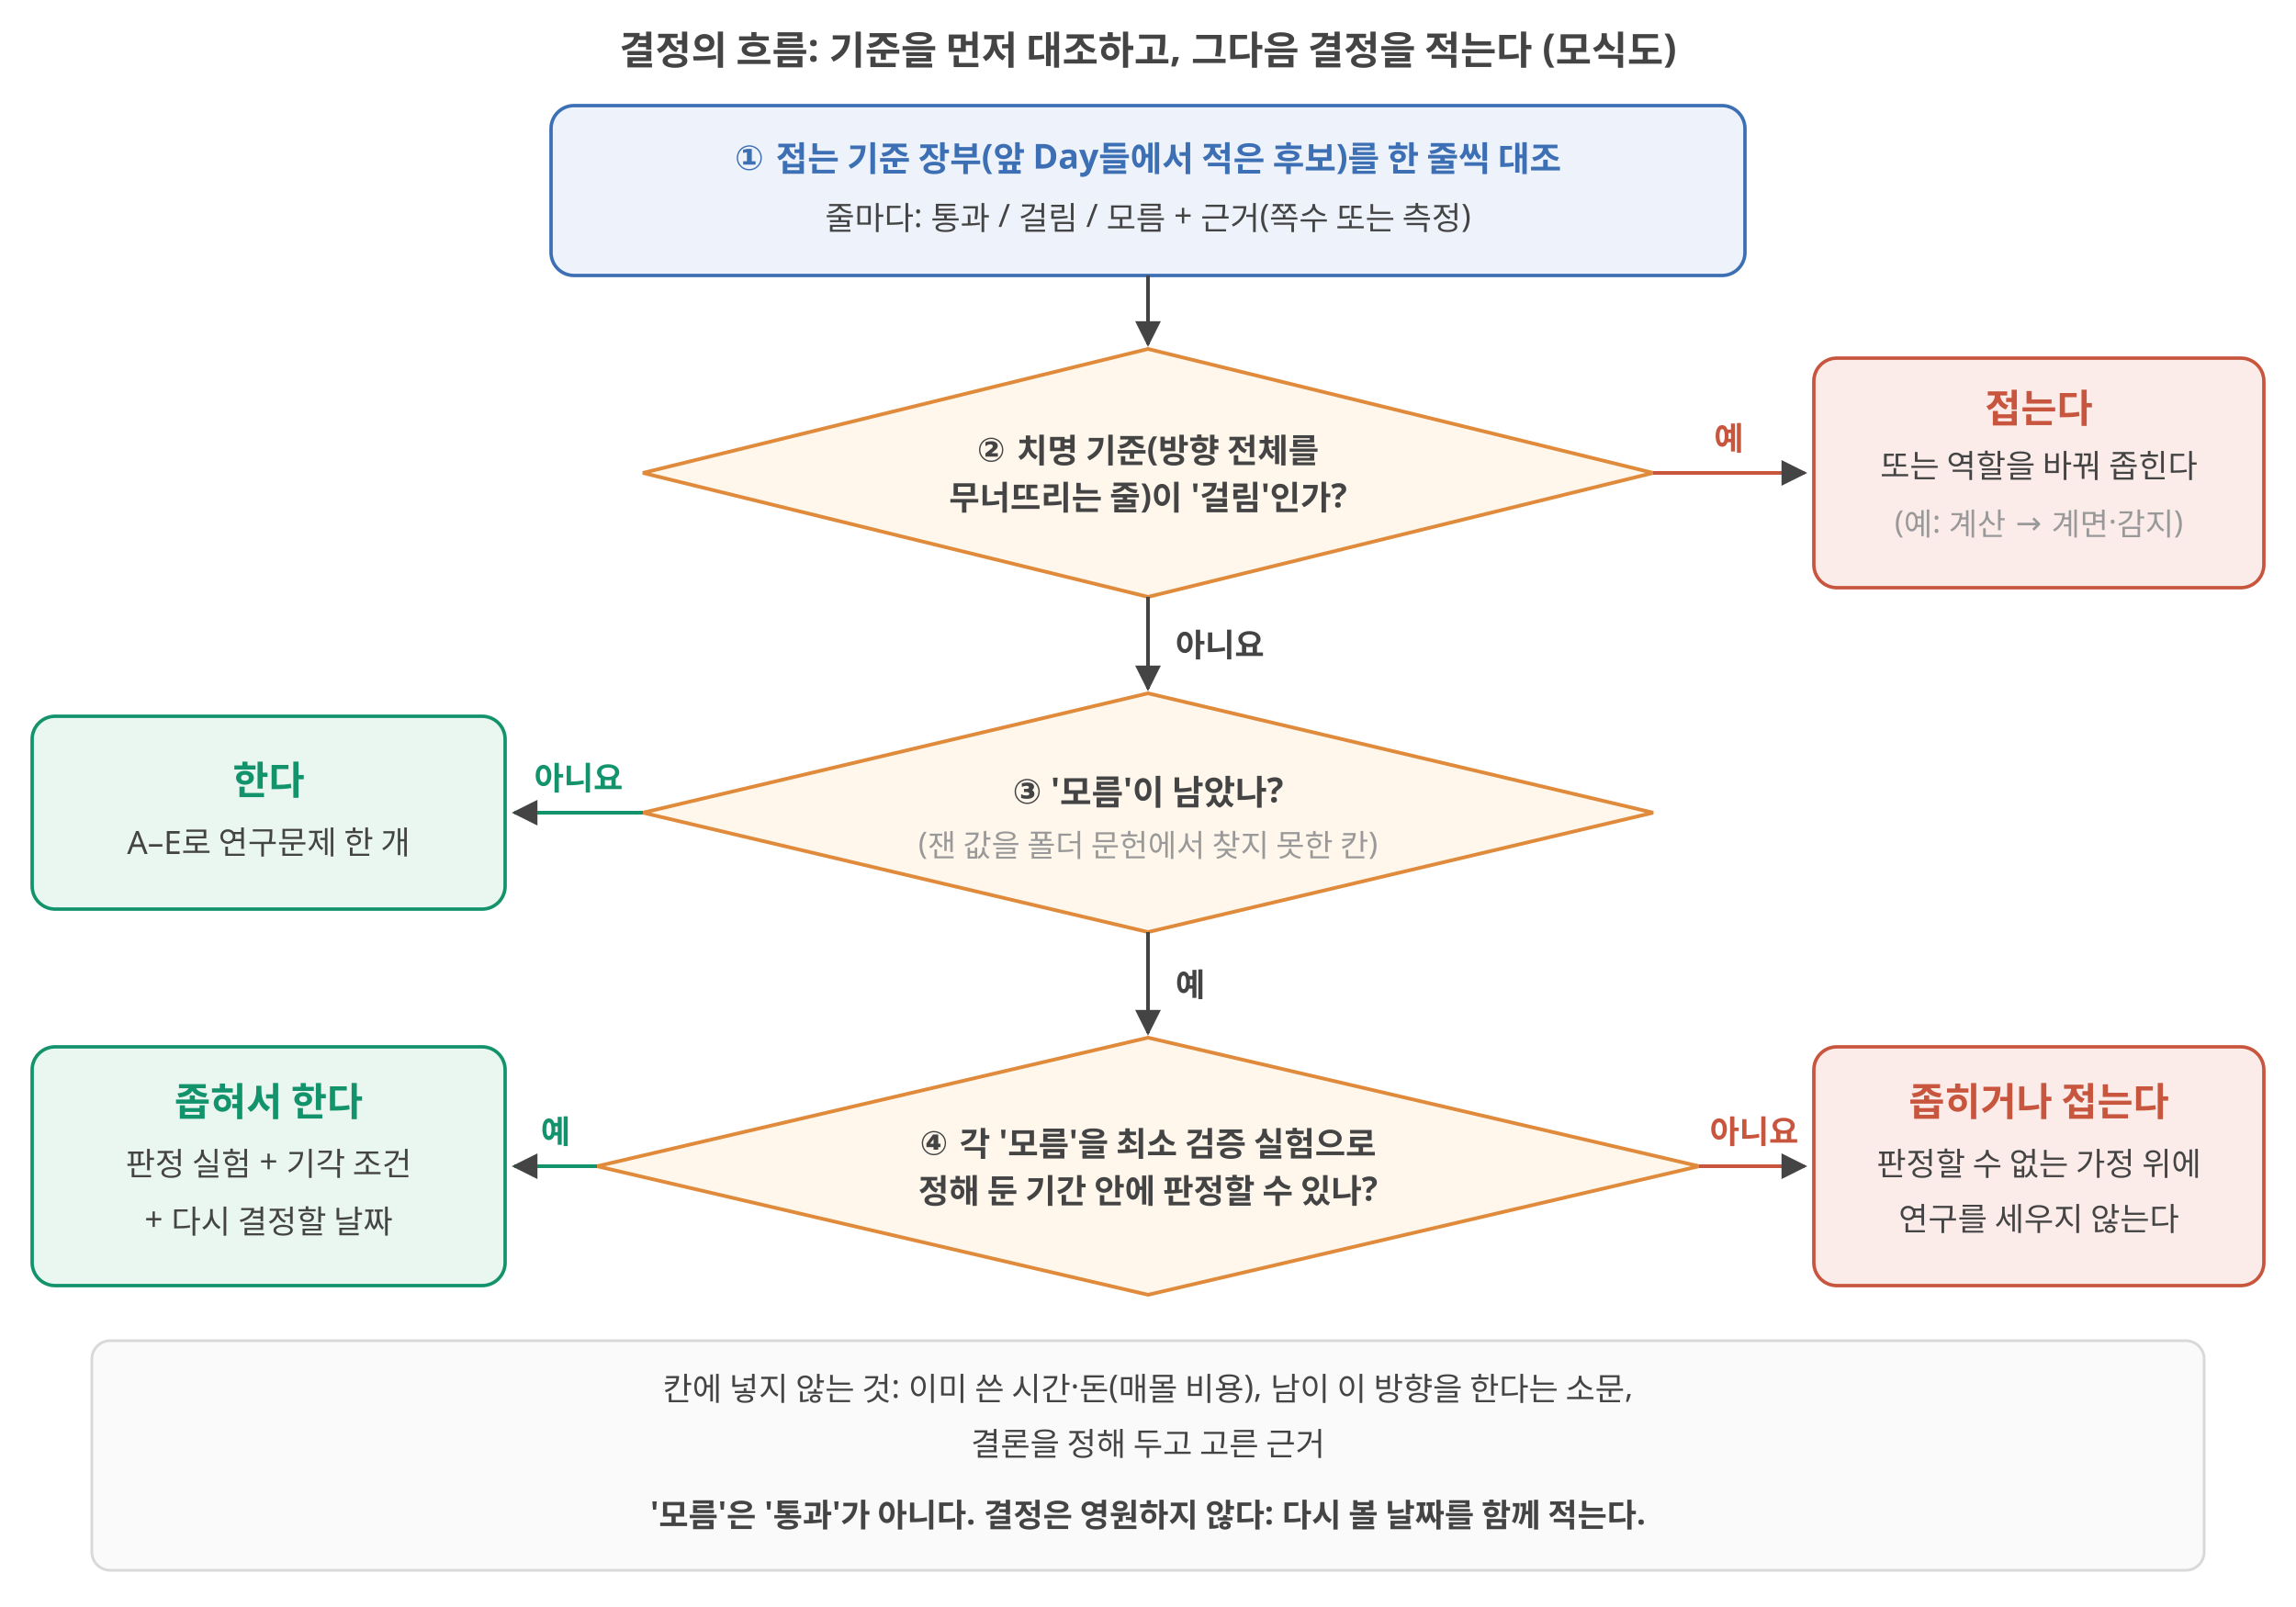
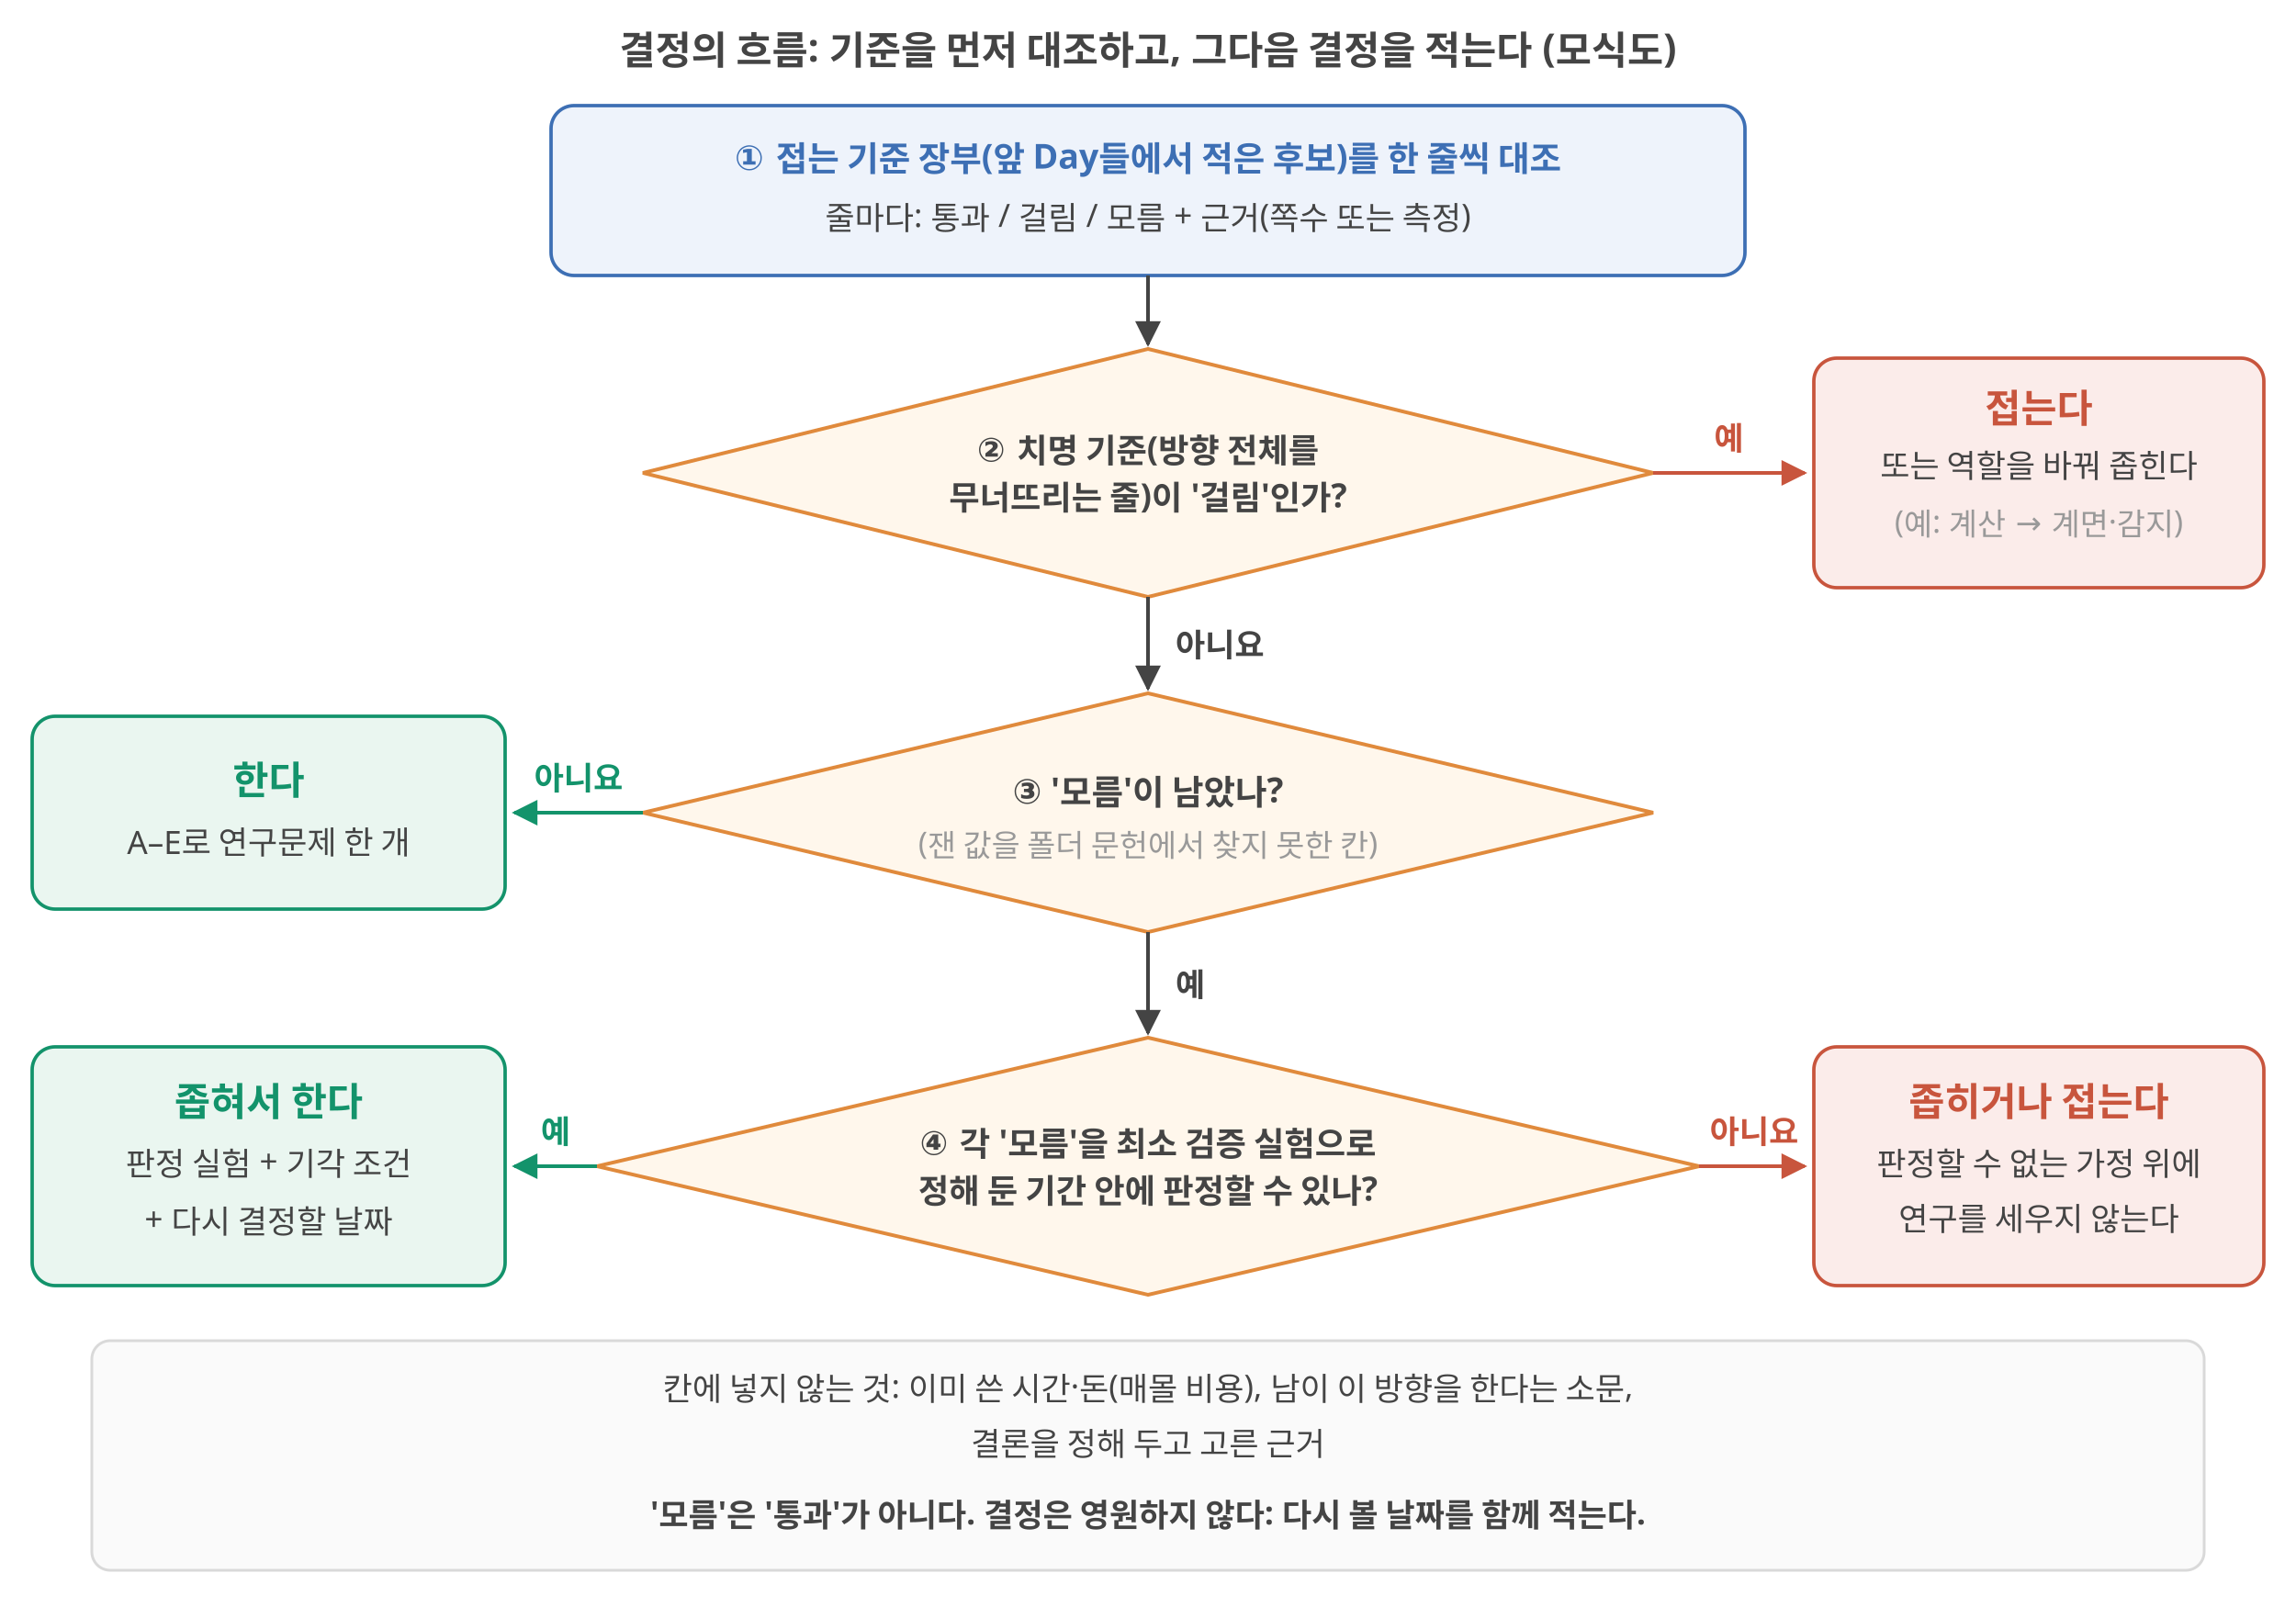
<svg xmlns="http://www.w3.org/2000/svg" viewBox="0 0 1000 700" width="100%" font-family="Noto Sans KR, Malgun Gothic, sans-serif" font-size="13" fill="#444">
  <rect x="0" y="0" width="1000" height="700" fill="#fff" />
  <defs>
    <marker id="arr" viewBox="0 0 10 10" refX="9" refY="5" markerWidth="7" markerHeight="7" orient="auto-start-reverse">
      <path d="M0,0 L10,5 L0,10 z" fill="#444" />
+     </marker>
+     <marker id="arr-cc8553d" viewBox="0 0 10 10" refX="9" refY="5" markerWidth="7" markerHeight="7" orient="auto-start-reverse">
+       <path d="M0,0 L10,5 L0,10 z" fill="#c8553d" />
+     </marker>
+     <marker id="arr-c13936b" viewBox="0 0 10 10" refX="9" refY="5" markerWidth="7" markerHeight="7" orient="auto-start-reverse">
+       <path d="M0,0 L10,5 L0,10 z" fill="#13936b" />
    </marker>
  </defs>
  <text x="500.0" y="28.0" font-size="17" fill="#444" text-anchor="middle" font-weight="bold">결정의 흐름: 기준을 먼저 대조하고, 그다음 결정을 적는다 (모식도)</text>
  <rect x="240.0" y="46.0" width="520.0" height="74.0" rx="10" fill="#eef3fb" stroke="#3d6fb4" stroke-width="1.5" />
  <text x="500.0" y="74.0" font-size="15" fill="#3d6fb4" text-anchor="middle" font-weight="bold">① 접는 기준 장부(앞 Day들에서 적은 후보)를 한 줄씩 대조</text>
  <text x="500.0" y="100.0" font-size="14" fill="#444" text-anchor="middle" font-weight="normal">줄마다: 통과 / 걸림 / 모름 + 근거(쪽수 또는 측정)</text>
  <line x1="500.0" y1="120.0" x2="500.0" y2="150.0" stroke="#444" stroke-width="1.6" marker-end="url(#arr)" />
  <polygon points="500,152.0 720.0,206 500,260.0 280.0,206" fill="#fff7ec" stroke="#e08a3c" stroke-width="1.6" />
  <text x="500.0" y="201.0" font-size="14.5" fill="#444" text-anchor="middle" font-weight="bold">② 치명 기준(방향 전체를</text>
  <text x="500.0" y="222.0" font-size="14.5" fill="#444" text-anchor="middle" font-weight="bold">무너뜨리는 줄)이 '걸림'인가?</text>
-   <line x1="720.0" y1="206.0" x2="786.0" y2="206.0" stroke="#c8553d" stroke-width="1.6" marker-end="url(#arr)" />
+   <line x1="720.0" y1="206.0" x2="786.0" y2="206.0" stroke="#c8553d" stroke-width="1.6" marker-end="url(#arr-cc8553d)" />
  <text x="753.0" y="196.0" font-size="14" fill="#c8553d" text-anchor="middle" font-weight="bold">예</text>
  <rect x="790.0" y="156.0" width="196.0" height="100.0" rx="10" fill="#fbecea" stroke="#c8553d" stroke-width="1.5" />
  <text x="888.0" y="184.0" font-size="17" fill="#c8553d" text-anchor="middle" font-weight="bold">접는다</text>
  <text x="888.0" y="208.0" font-size="14" fill="#444" text-anchor="middle" font-weight="normal">또는 역할을 바꿔 좁힌다</text>
  <text x="888.0" y="232.0" font-size="13.5" fill="#999" text-anchor="middle" font-weight="normal">(예: 계산 → 계면·감지)</text>
  <line x1="500.0" y1="260.0" x2="500.0" y2="300.0" stroke="#444" stroke-width="1.6" marker-end="url(#arr)" />
  <text x="512.0" y="286.0" font-size="14" fill="#444" text-anchor="start" font-weight="bold">아니요</text>
  <polygon points="500,302.0 720.0,354 500,406.0 280.0,354" fill="#fff7ec" stroke="#e08a3c" stroke-width="1.6" />
  <text x="500.0" y="350.0" font-size="15" fill="#444" text-anchor="middle" font-weight="bold">③ '모름'이 남았나?</text>
  <text x="500.0" y="372.0" font-size="13.5" fill="#999" text-anchor="middle" font-weight="normal">(잰 값을 폴더 문헌에서 찾지 못한 칸)</text>
-   <line x1="280.0" y1="354.0" x2="224.0" y2="354.0" stroke="#13936b" stroke-width="1.6" marker-end="url(#arr)" />
+   <line x1="280.0" y1="354.0" x2="224.0" y2="354.0" stroke="#13936b" stroke-width="1.6" marker-end="url(#arr-c13936b)" />
  <text x="252.0" y="344.0" font-size="14" fill="#13936b" text-anchor="middle" font-weight="bold">아니요</text>
  <rect x="14.0" y="312.0" width="206.0" height="84.0" rx="10" fill="#eaf6f0" stroke="#13936b" stroke-width="1.5" />
  <text x="117.0" y="346.0" font-size="17" fill="#13936b" text-anchor="middle" font-weight="bold">한다</text>
  <text x="117.0" y="372.0" font-size="14" fill="#444" text-anchor="middle" font-weight="normal">A–E로 연구문제 한 개</text>
  <line x1="500.0" y1="406.0" x2="500.0" y2="450.0" stroke="#444" stroke-width="1.6" marker-end="url(#arr)" />
  <text x="512.0" y="434.0" font-size="14" fill="#444" text-anchor="start" font-weight="bold">예</text>
  <polygon points="500,452.0 740.0,508 500,564.0 260.0,508" fill="#fff7ec" stroke="#e08a3c" stroke-width="1.6" />
  <text x="500.0" y="503.0" font-size="14.5" fill="#444" text-anchor="middle" font-weight="bold">④ 각 '모름'을 최소 검증 실험으로</text>
  <text x="500.0" y="524.0" font-size="14.5" fill="#444" text-anchor="middle" font-weight="bold">정해 둔 기간 안에 판정할 수 있나?</text>
-   <line x1="260.0" y1="508.0" x2="224.0" y2="508.0" stroke="#13936b" stroke-width="1.6" marker-end="url(#arr)" />
+   <line x1="260.0" y1="508.0" x2="224.0" y2="508.0" stroke="#13936b" stroke-width="1.6" marker-end="url(#arr-c13936b)" />
  <text x="242.0" y="498.0" font-size="14" fill="#13936b" text-anchor="middle" font-weight="bold">예</text>
  <rect x="14.0" y="456.0" width="206.0" height="104.0" rx="10" fill="#eaf6f0" stroke="#13936b" stroke-width="1.5" />
  <text x="117.0" y="486.0" font-size="17" fill="#13936b" text-anchor="middle" font-weight="bold">좁혀서 한다</text>
  <text x="117.0" y="512.0" font-size="14" fill="#444" text-anchor="middle" font-weight="normal">판정 실험 + 기각 조건</text>
  <text x="117.0" y="536.0" font-size="14" fill="#444" text-anchor="middle" font-weight="normal">+ 다시 결정할 날짜</text>
-   <line x1="740.0" y1="508.0" x2="786.0" y2="508.0" stroke="#c8553d" stroke-width="1.6" marker-end="url(#arr)" />
+   <line x1="740.0" y1="508.0" x2="786.0" y2="508.0" stroke="#c8553d" stroke-width="1.6" marker-end="url(#arr-cc8553d)" />
  <text x="764.0" y="498.0" font-size="14" fill="#c8553d" text-anchor="middle" font-weight="bold">아니요</text>
  <rect x="790.0" y="456.0" width="196.0" height="104.0" rx="10" fill="#fbecea" stroke="#c8553d" stroke-width="1.5" />
  <text x="888.0" y="486.0" font-size="17" fill="#c8553d" text-anchor="middle" font-weight="bold">좁히거나 접는다</text>
  <text x="888.0" y="512.0" font-size="14" fill="#444" text-anchor="middle" font-weight="normal">판정할 수 없는 가정 위에</text>
  <text x="888.0" y="536.0" font-size="14" fill="#444" text-anchor="middle" font-weight="normal">연구를 세우지 않는다</text>
  <rect x="40.0" y="584.0" width="920.0" height="100.0" rx="8" fill="#fafafa" stroke="#d9d9d9" stroke-width="1.2" />
  <text x="500.0" y="610.0" font-size="14" fill="#444" text-anchor="middle" font-weight="normal">칸에 넣지 않는 것: 이미 쓴 시간·돈(매몰 비용), 남이 이 방향을 한다는 소문,</text>
  <text x="500.0" y="634.0" font-size="14" fill="#444" text-anchor="middle" font-weight="normal">결론을 정해 두고 고른 근거</text>
  <text x="500.0" y="664.0" font-size="14" fill="#444" text-anchor="middle" font-weight="bold">'모름'은 '통과'가 아니다. 결정은 영원하지 않다: 다시 볼 날짜를 함께 적는다.</text>
</svg>
